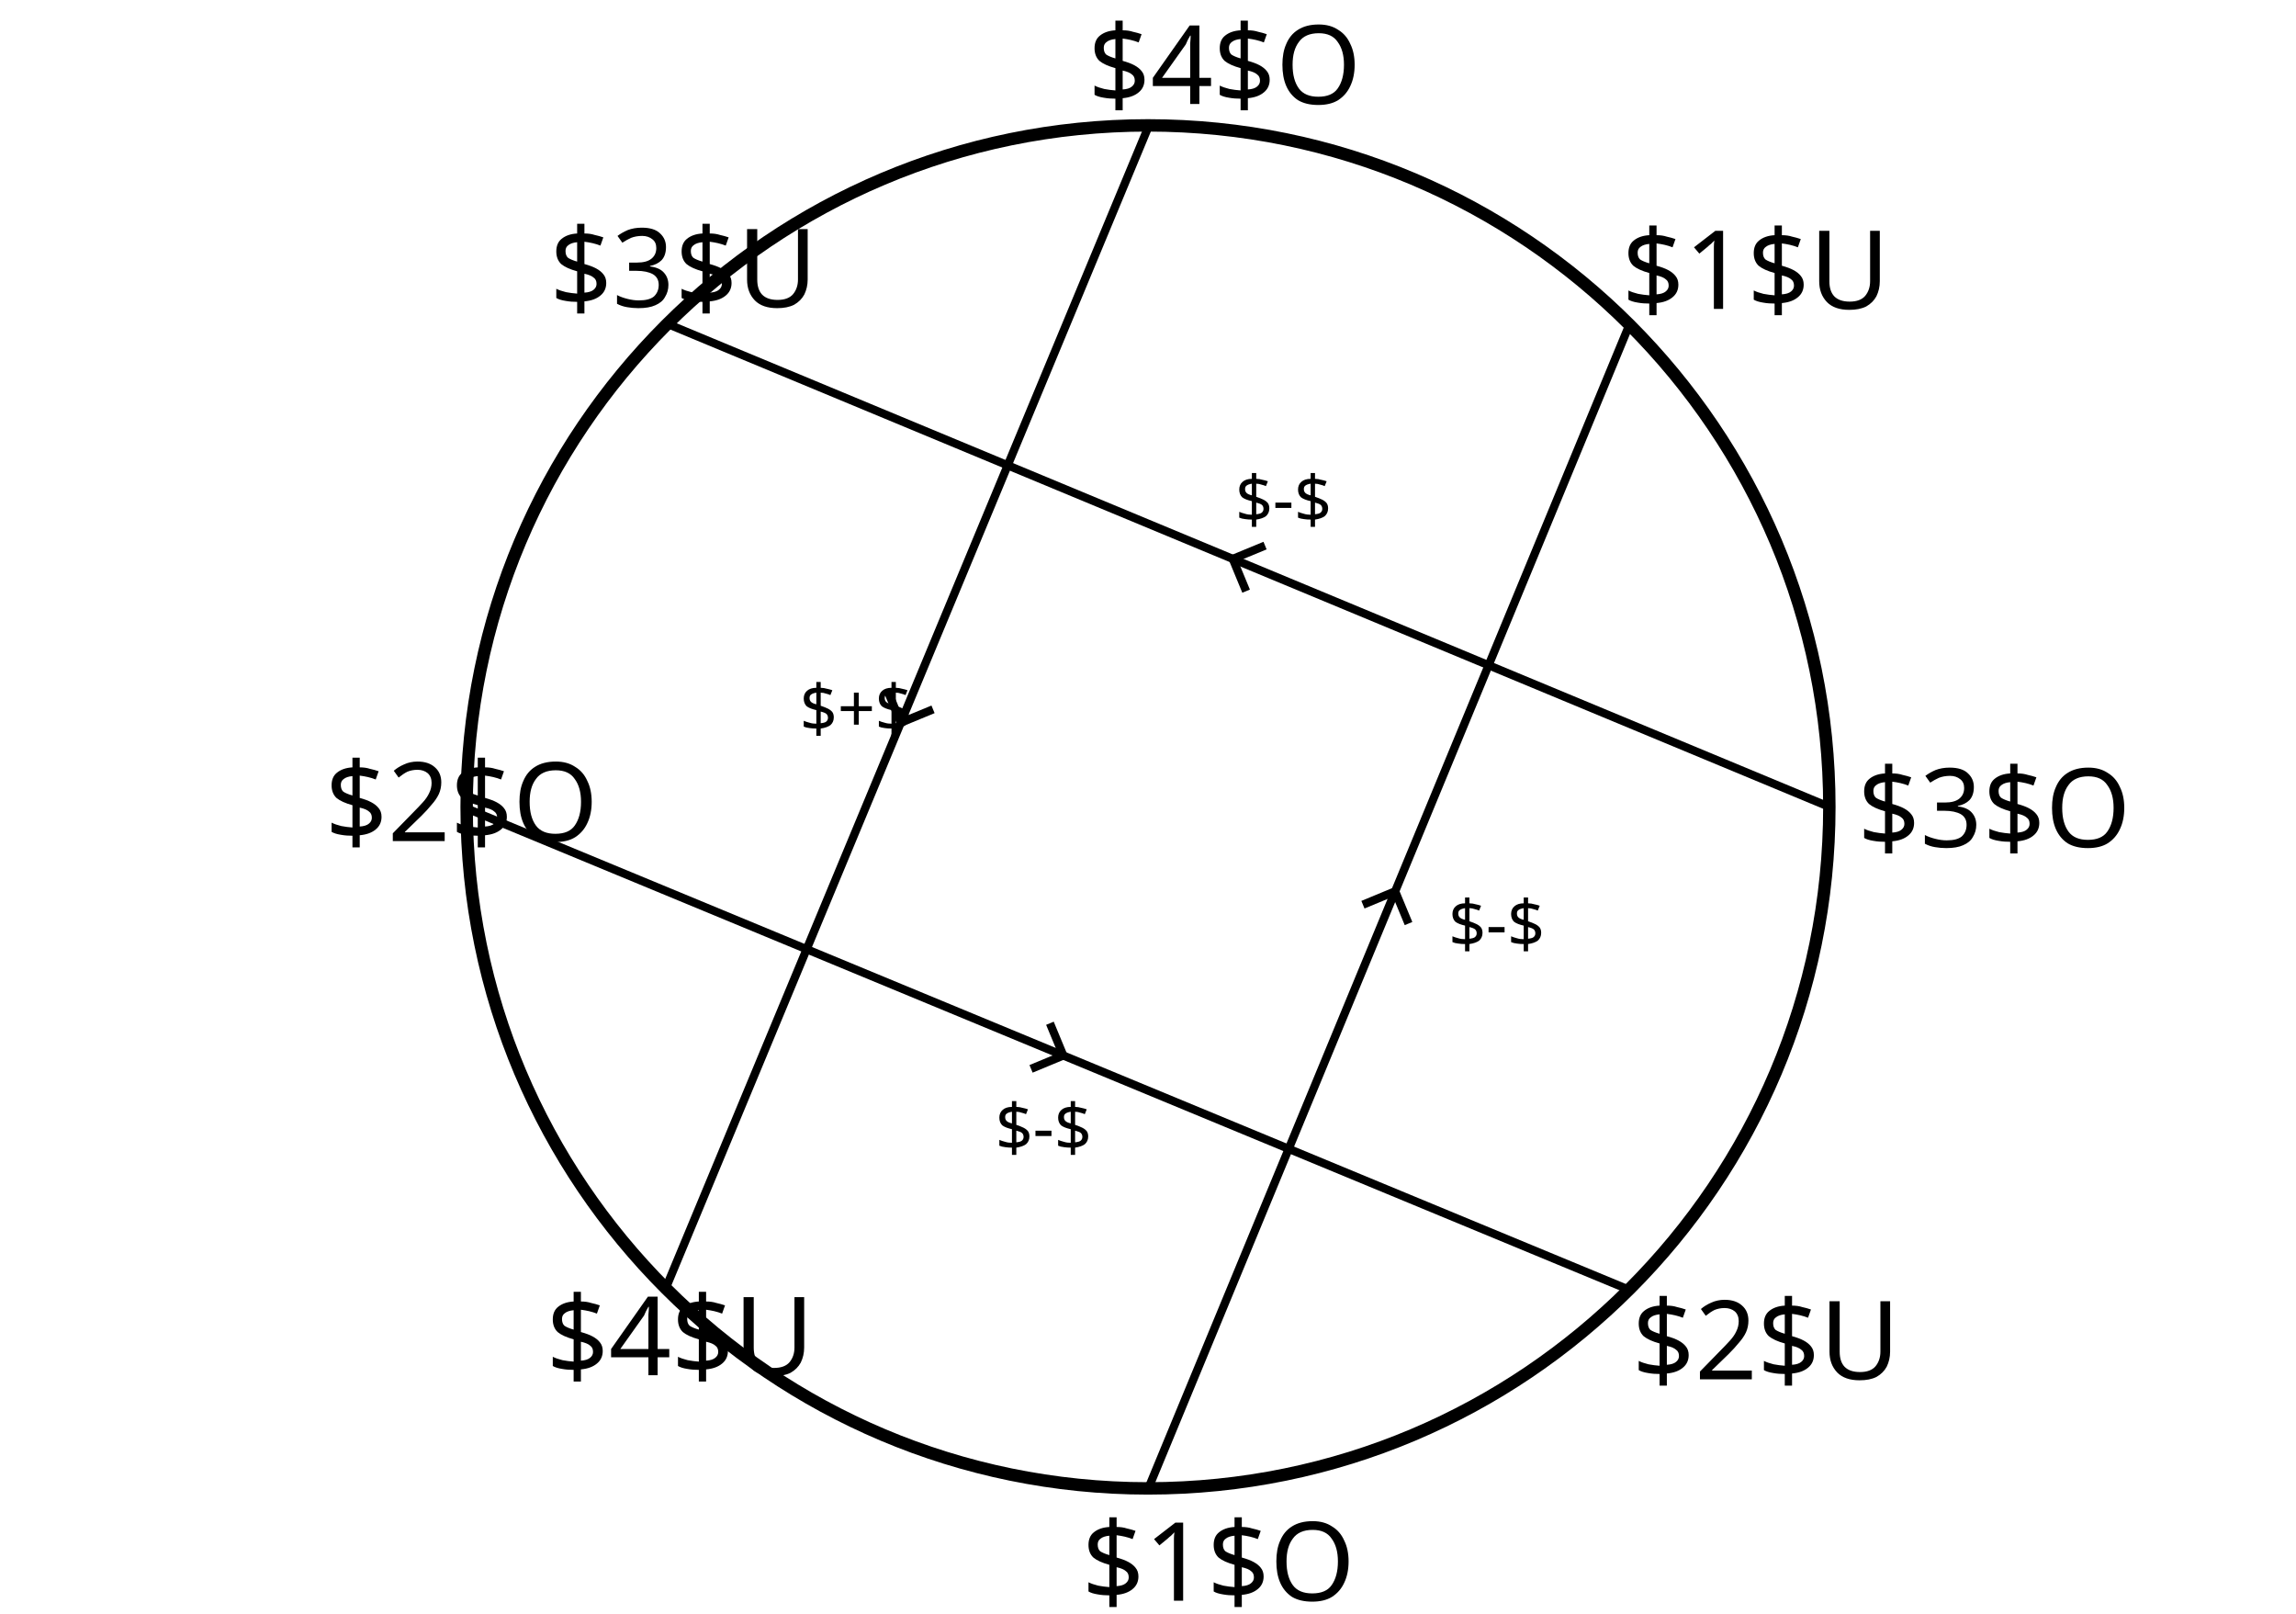
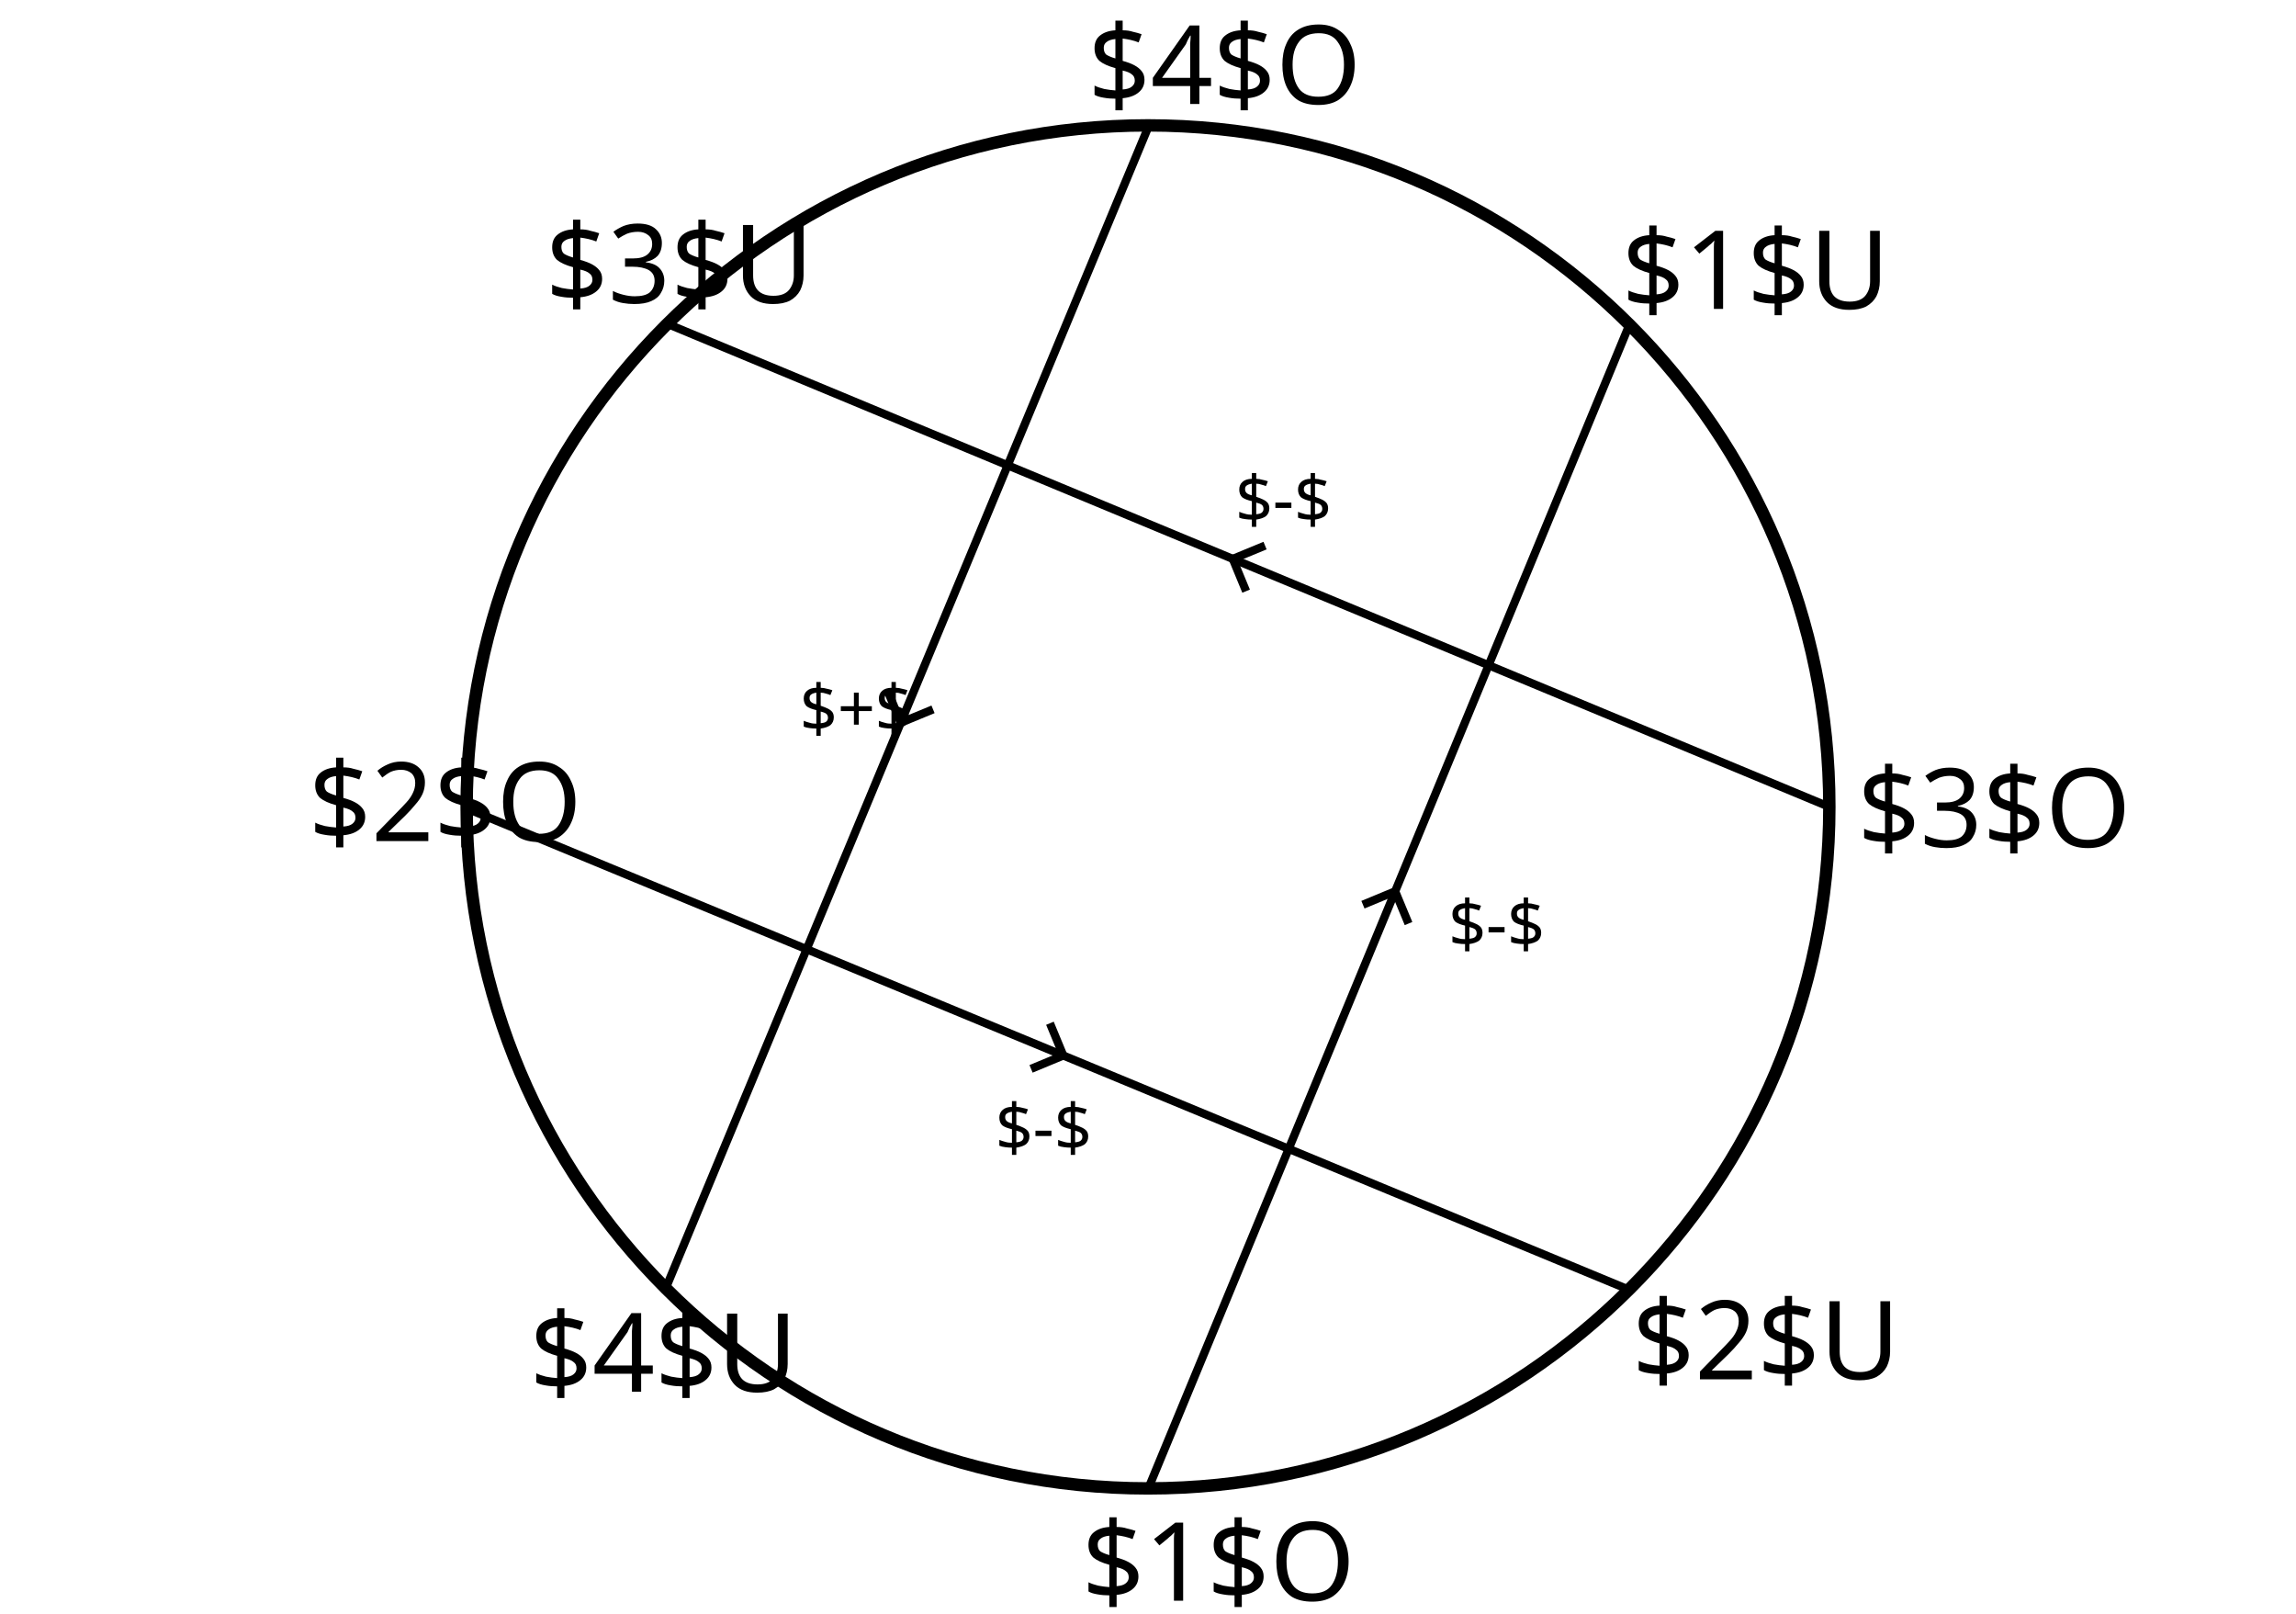
<svg xmlns="http://www.w3.org/2000/svg" width="74mm" height="52mm" viewBox="0 0 74 52" version="1.1" id="svg5" xml:space="preserve">
  <defs id="defs2">
    <marker style="overflow:visible" id="marker16025" refX="-77" refY="0" orient="auto" markerWidth="4.061" markerHeight="6.707" viewBox="0 0 4.061 6.707" preserveAspectRatio="xMidYMid">
      <path style="fill:none;stroke:context-stroke;stroke-width:1;stroke-linecap:butt" d="M 0.604,3 -2.396,0 0.604,-3" id="path16023" />
    </marker>
    <marker style="overflow:visible" id="marker14099" refX="-77" refY="0" orient="auto" markerWidth="4.061" markerHeight="6.707" viewBox="0 0 4.061 6.707" preserveAspectRatio="xMidYMid">
      <path style="fill:none;stroke:context-stroke;stroke-width:1;stroke-linecap:butt" d="M 0.604,3 -2.396,0 0.604,-3" id="path14097" />
    </marker>
    <marker style="overflow:visible" id="marker12789" refX="-77" refY="0" orient="auto" markerWidth="4.061" markerHeight="6.707" viewBox="0 0 4.061 6.707" preserveAspectRatio="xMidYMid">
      <path style="fill:none;stroke:context-stroke;stroke-width:1;stroke-linecap:butt" d="M 0.604,3 -2.396,0 0.604,-3" id="path12787" />
    </marker>
    <marker style="overflow:visible" id="Arrow1" refX="-77" refY="0" orient="auto" markerWidth="4.061" markerHeight="6.707" viewBox="0 0 4.061 6.707" preserveAspectRatio="xMidYMid">
      <path style="fill:none;stroke:context-stroke;stroke-width:1;stroke-linecap:butt" d="M 0.604,3 -2.396,0 0.604,-3" id="path5057" />
    </marker>
    <symbol id="LeftArrow">
      <path d="M 9,36 31,14 H 46 L 30,30 H 62 V 42 H 30 L 46,58 H 31 Z" style="stroke:none" id="path11931" />
    </symbol>
  </defs>
  <g id="layer1">
    <circle style="fill:none;stroke:#000000;stroke-width:0.4;stroke-dasharray:none" id="path5091" cx="37" cy="26" r="21.96" />
    <text xml:space="preserve" style="font-style:normal;font-weight:normal;font-size:3.528px;line-height:1.25;font-family:sans-serif;fill:#000000;fill-opacity:1;stroke:none;stroke-width:0.265" x="34.862" y="51.577" id="text5354">
      <tspan id="tspan5352" style="font-size:3.528px;stroke-width:0.265" x="34.862" y="51.577">$1$O</tspan>
    </text>
    <text xml:space="preserve" style="font-style:normal;font-weight:normal;font-size:3.528px;line-height:1.25;font-family:sans-serif;fill:#000000;fill-opacity:1;stroke:none;stroke-width:0.265" x="52.598" y="44.449" id="text5410">
      <tspan id="tspan5408" style="font-size:3.528px;stroke-width:0.265" x="52.598" y="44.449">$2$U</tspan>
    </text>
    <text xml:space="preserve" style="font-style:normal;font-weight:normal;font-size:3.528px;line-height:1.25;font-family:sans-serif;fill:#000000;fill-opacity:1;stroke:none;stroke-width:0.265" x="59.864" y="27.299" id="text5416">
      <tspan id="tspan5414" style="font-size:3.528px;stroke-width:0.265" x="59.864" y="27.299">$3$O</tspan>
    </text>
    <text xml:space="preserve" style="font-style:normal;font-weight:normal;font-size:3.528px;line-height:1.25;font-family:sans-serif;fill:#000000;fill-opacity:1;stroke:none;stroke-width:0.265" x="52.265" y="9.953" id="text5422">
      <tspan id="tspan5420" style="font-size:3.528px;stroke-width:0.265" x="52.265" y="9.953">$1$U</tspan>
    </text>
    <text xml:space="preserve" style="font-style:normal;font-weight:normal;font-size:3.528px;line-height:1.25;font-family:sans-serif;fill:#000000;fill-opacity:1;stroke:none;stroke-width:0.265" x="35.057" y="3.355" id="text5428">
      <tspan id="tspan5426" style="font-size:3.528px;stroke-width:0.265" x="35.057" y="3.355">$4$O</tspan>
    </text>
-     <text xml:space="preserve" style="font-style:normal;font-weight:normal;font-size:3.528px;line-height:1.25;font-family:sans-serif;fill:#000000;fill-opacity:1;stroke:none;stroke-width:0.265" x="17.711" y="9.897" id="text5434">
-       <tspan id="tspan5432" style="font-size:3.528px;stroke-width:0.265" x="17.711" y="9.897">$3$U</tspan>
+     <text xml:space="preserve" style="font-style:normal;font-weight:normal;font-size:3.528px;line-height:1.25;font-family:sans-serif;fill:#000000;fill-opacity:1;stroke:none;stroke-width:0.265" x="17.579" y="9.764" id="text5434">
+       <tspan id="tspan5432" style="font-size:3.528px;stroke-width:0.265" x="17.579" y="9.764">$3$U</tspan>
    </text>
-     <text xml:space="preserve" style="font-style:normal;font-weight:normal;font-size:3.528px;line-height:1.25;font-family:sans-serif;fill:#000000;fill-opacity:1;stroke:none;stroke-width:0.265" x="10.469" y="27.104" id="text5440">
-       <tspan id="tspan5438" style="font-size:3.528px;stroke-width:0.265" x="10.469" y="27.104">$2$O</tspan>
+     <text xml:space="preserve" style="font-style:normal;font-weight:normal;font-size:3.528px;line-height:1.25;font-family:sans-serif;fill:#000000;fill-opacity:1;stroke:none;stroke-width:0.265" x="9.94" y="27.104" id="text5440">
+       <tspan id="tspan5438" style="font-size:3.528px;stroke-width:0.265" x="9.94" y="27.104">$2$O</tspan>
    </text>
-     <text xml:space="preserve" style="font-style:normal;font-weight:normal;font-size:3.528px;line-height:1.25;font-family:sans-serif;fill:#000000;fill-opacity:1;stroke:none;stroke-width:0.265" x="17.597" y="44.311" id="text5446">
-       <tspan id="tspan5444" style="font-size:3.528px;stroke-width:0.265" x="17.597" y="44.311">$4$U</tspan>
+     <text xml:space="preserve" style="font-style:normal;font-weight:normal;font-size:3.528px;line-height:1.25;font-family:sans-serif;fill:#000000;fill-opacity:1;stroke:none;stroke-width:0.265" x="17.068" y="44.84" id="text5446">
+       <tspan id="tspan5444" style="font-size:3.528px;stroke-width:0.265" x="17.068" y="44.84">$4$U</tspan>
    </text>
    <path style="fill:none;stroke:#000000;stroke-width:0.265px;stroke-linecap:butt;stroke-linejoin:miter;stroke-opacity:1;marker-start:url(#Arrow1)" d="M 52.52,10.451 36.997,47.994" id="path11381" />
    <path style="fill:none;stroke:#000000;stroke-width:0.265px;stroke-linecap:butt;stroke-linejoin:miter;stroke-opacity:1;marker-start:url(#marker16025)" d="M 52.536,41.573 15.019,26.041" id="path11383" />
    <path style="fill:none;stroke:#000000;stroke-width:0.265px;stroke-linecap:butt;stroke-linejoin:miter;stroke-opacity:1;marker-start:url(#marker12789)" d="M 21.477,10.422 58.986,26.011" id="path11385" />
    <path style="fill:none;stroke:#000000;stroke-width:0.265px;stroke-linecap:butt;stroke-linejoin:miter;stroke-opacity:1;marker-start:url(#marker14099)" d="M 21.445,41.542 37.032,4.037" id="path11387" />
    <text xml:space="preserve" style="font-style:normal;font-weight:normal;font-size:2.117px;line-height:1.25;font-family:sans-serif;fill:#000000;fill-opacity:1;stroke:none;stroke-width:0.265" x="39.815" y="16.853" id="text34518">
      <tspan id="tspan34516" style="font-size:2.117px;stroke-width:0.265" x="39.815" y="16.853">$-$</tspan>
    </text>
    <g id="g36074" transform="translate(-16.57226,5.514601)">
      <text xml:space="preserve" style="font-style:normal;font-weight:normal;font-size:2.117px;line-height:1.25;font-family:sans-serif;fill:#000000;fill-opacity:1;stroke:none;stroke-width:0.265" x="42.35" y="18.074" id="text34518-3">
        <tspan id="tspan34516-6" style="font-size:2.117px;stroke-width:0.265" x="42.35" y="18.074">$+$</tspan>
      </text>
    </g>
    <g id="g36074-7" transform="translate(-9.06041,16.05781)">
      <text xml:space="preserve" style="font-style:normal;font-weight:normal;font-size:2.117px;line-height:1.25;font-family:sans-serif;fill:#000000;fill-opacity:1;stroke:none;stroke-width:0.265" x="41.143" y="21.034" id="text34518-5">
        <tspan id="tspan34516-3" style="font-size:2.117px;stroke-width:0.265" x="41.143" y="21.034">$-$</tspan>
      </text>
    </g>
    <g id="g36074-5" transform="translate(7.265573,15.51328)">
      <text xml:space="preserve" style="font-style:normal;font-weight:normal;font-size:2.117px;line-height:1.25;font-family:sans-serif;fill:#000000;fill-opacity:1;stroke:none;stroke-width:0.265" x="39.423" y="15.015" id="text34518-6">
        <tspan id="tspan34516-2" style="font-size:2.117px;stroke-width:0.265" x="39.423" y="15.015">$-$</tspan>
      </text>
    </g>
  </g>
</svg>
